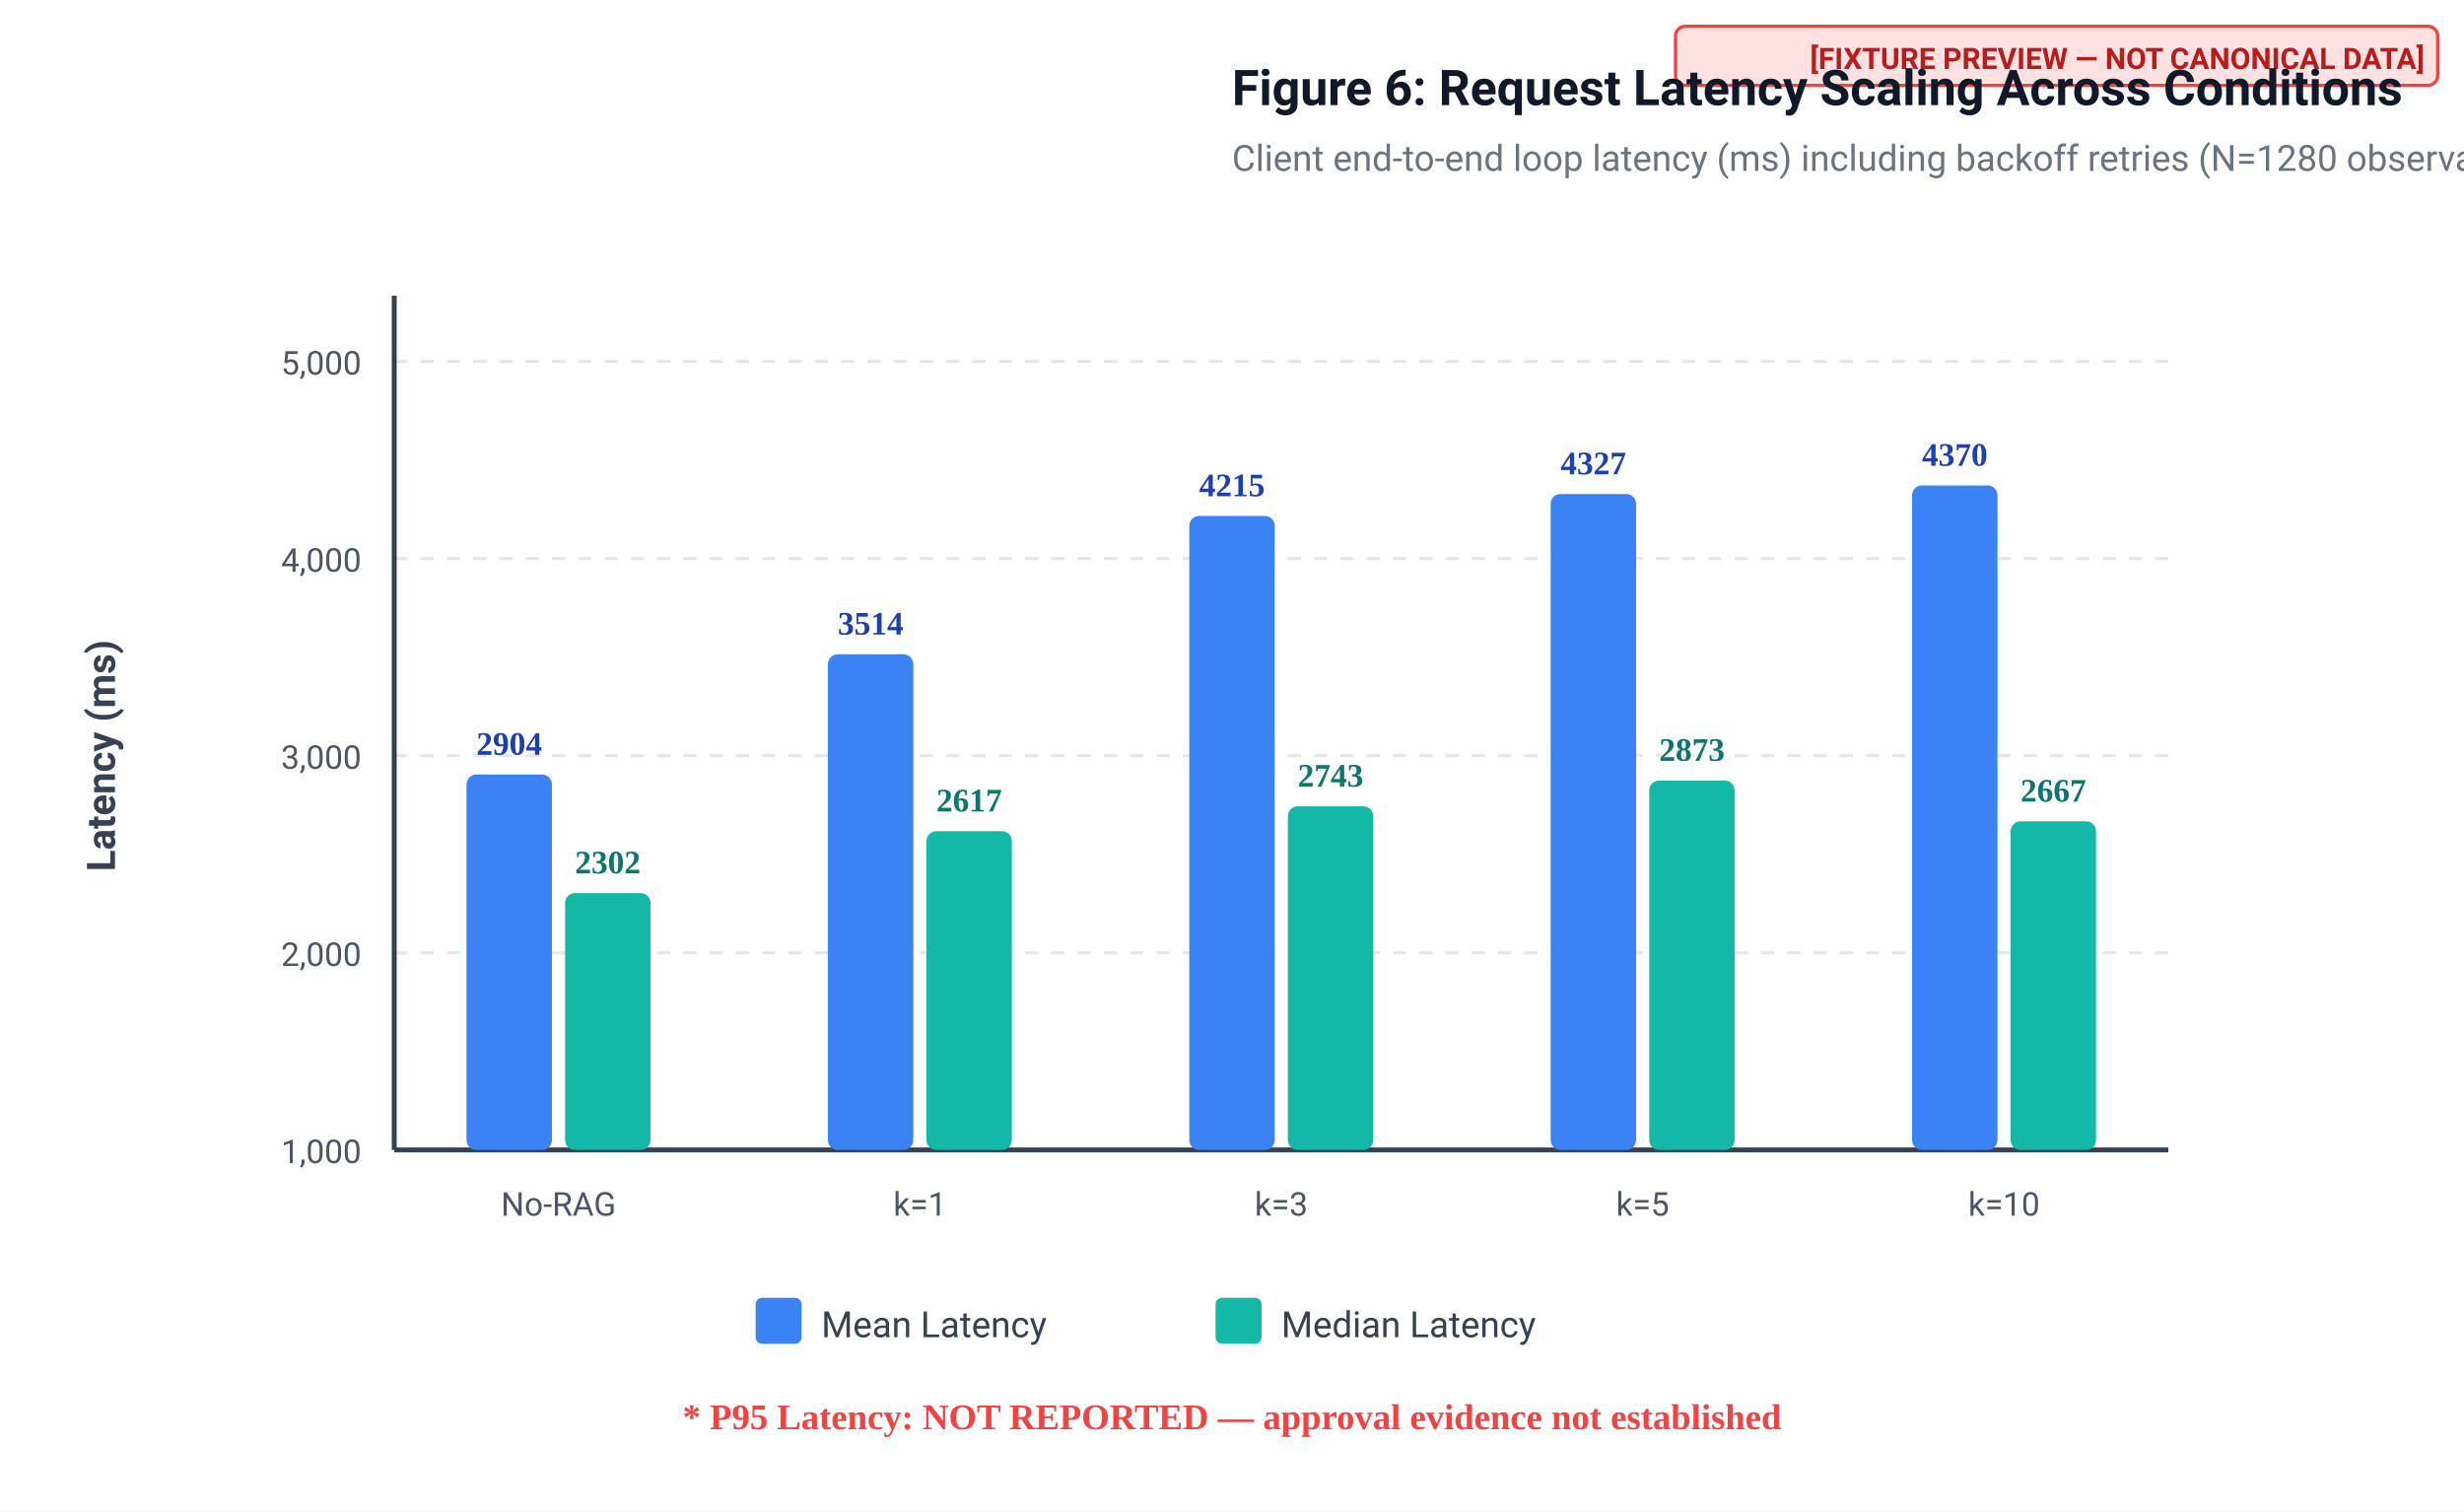
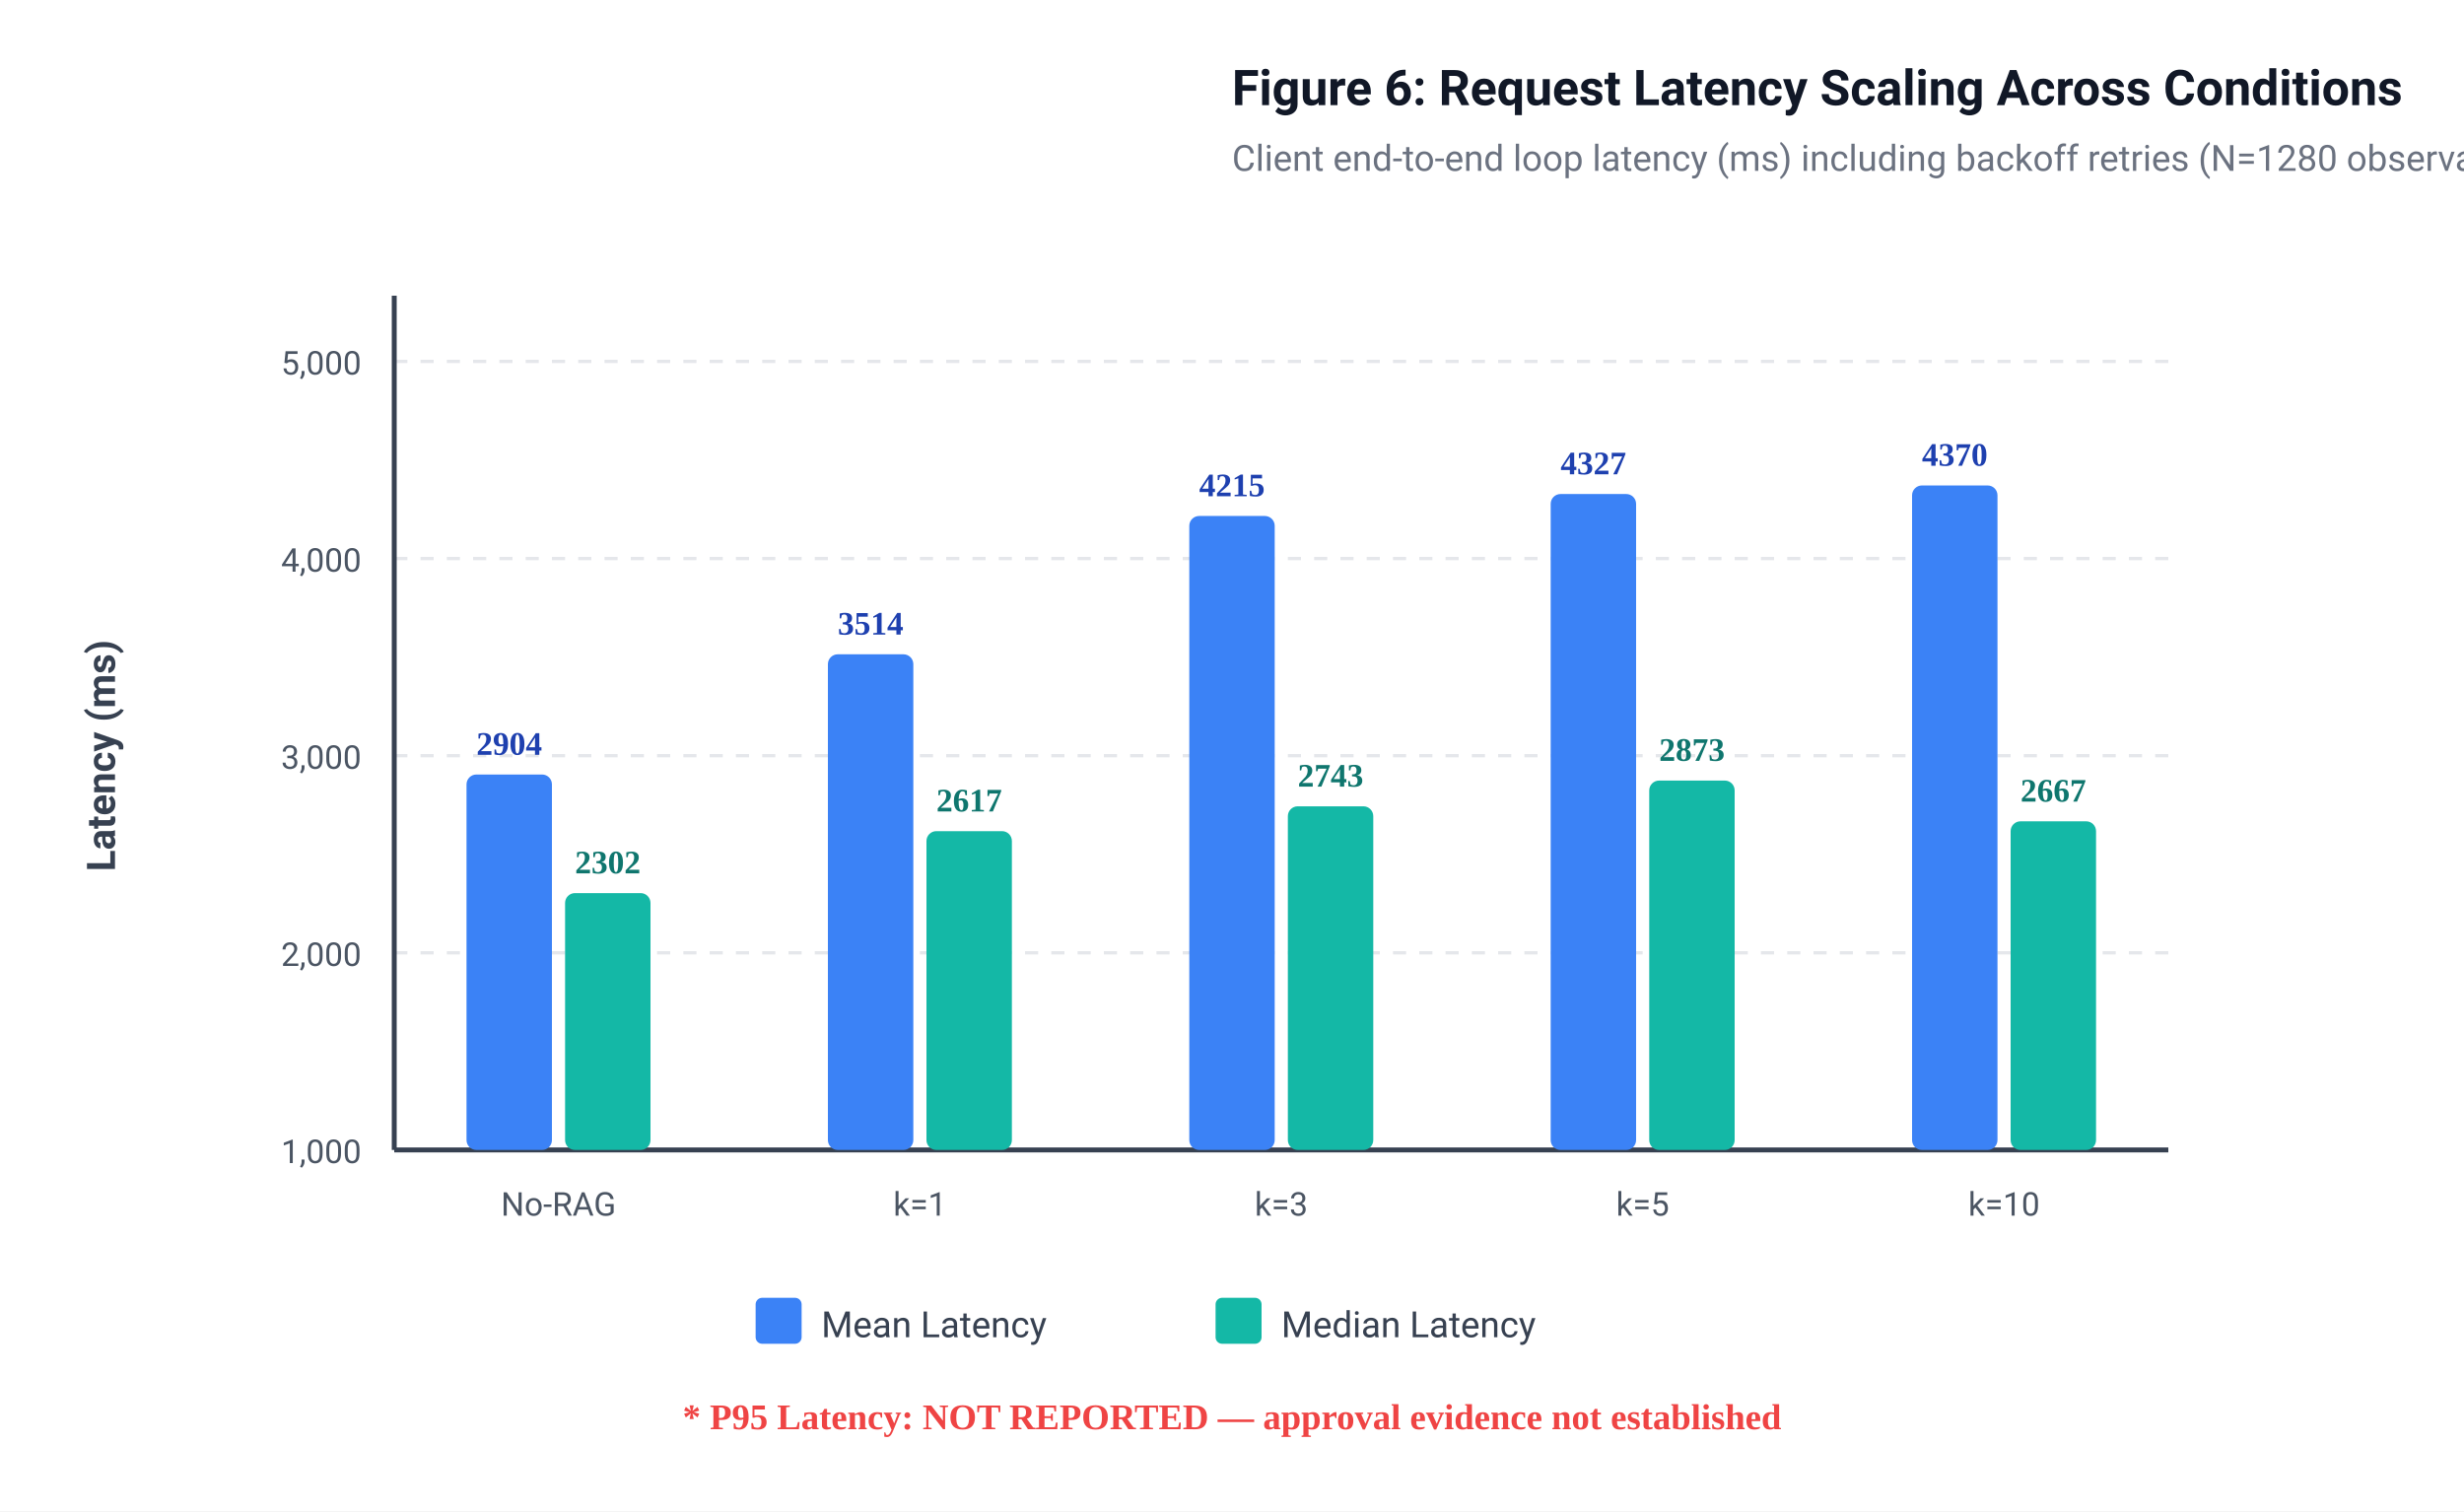
<svg xmlns="http://www.w3.org/2000/svg" viewBox="0 0 750 460" width="750" height="460">
  <defs>
    <style>
      .title { font-family: -apple-system, BlinkMacSystemFont, "Segoe UI", Roboto, Helvetica, Arial, sans-serif; font-size: 15px; font-weight: bold; fill: #111827; }
      .subtitle { font-family: -apple-system, BlinkMacSystemFont, "Segoe UI", Roboto, Helvetica, Arial, sans-serif; font-size: 11px; fill: #6b7280; }
      .axis-label { font-family: -apple-system, BlinkMacSystemFont, "Segoe UI", Roboto, Helvetica, Arial, sans-serif; font-size: 12px; font-weight: 600; fill: #374151; }
      .tick-label { font-family: -apple-system, BlinkMacSystemFont, "Segoe UI", Roboto, Helvetica, Arial, sans-serif; font-size: 10px; fill: #4b5563; text-anchor: middle; }
      .data-label { font-family: -apple-system, BlinkMacSystemFont, "Segoe UI", Roboto, Helvetica, Arial, sans-serif; font-size: 11px; font-weight: bold; fill: #1f2937; text-anchor: middle; }
      .grid-line { stroke: #e5e7eb; stroke-width: 1; stroke-dasharray: 4,4; }
      .legend-text { font-family: -apple-system, BlinkMacSystemFont, "Segoe UI", Roboto, Helvetica, Arial, sans-serif; font-size: 11px; fill: #374151; }
      .fixture-banner { font-family: -apple-system, BlinkMacSystemFont, "Segoe UI", Roboto, Helvetica, Arial, sans-serif; font-size: 9px; font-weight: bold; fill: #b91c1c; text-anchor: end; }
    </style>
  </defs>
  <rect width="100%" height="100%" fill="#ffffff" />
-   <rect x="510" y="8" width="232" height="18" rx="3" ry="3" fill="#fee2e2" stroke="#ef4444" stroke-width="1" />
-   <text x="738" y="21" class="fixture-banner">[FIXTURE PREVIEW — NOT CANONICAL DATA]</text>
  <text x="375" y="32" class="title">Figure 6: Request Latency Scaling Across Conditions</text>
  <text x="375" y="52" class="subtitle">Client end-to-end loop latency (ms) including backoff retries (N=1280 observations/condition)</text>
  <line x1="120" y1="350" x2="660" y2="350" class="grid-line" />
  <text x="110" y="354" class="tick-label" style="text-anchor: end;">1,000</text>
  <line x1="120" y1="290" x2="660" y2="290" class="grid-line" />
  <text x="110" y="294" class="tick-label" style="text-anchor: end;">2,000</text>
  <line x1="120" y1="230" x2="660" y2="230" class="grid-line" />
  <text x="110" y="234" class="tick-label" style="text-anchor: end;">3,000</text>
  <line x1="120" y1="170" x2="660" y2="170" class="grid-line" />
  <text x="110" y="174" class="tick-label" style="text-anchor: end;">4,000</text>
  <line x1="120" y1="110" x2="660" y2="110" class="grid-line" />
  <text x="110" y="114" class="tick-label" style="text-anchor: end;">5,000</text>
  <line x1="120" y1="90" x2="120" y2="350" stroke="#374151" stroke-width="1.5" />
  <line x1="120" y1="350" x2="660" y2="350" stroke="#374151" stroke-width="1.5" />
  <text x="35" y="230" class="axis-label" transform="rotate(-90 35 230)" text-anchor="middle">Latency (ms)</text>
  <rect x="142" y="235.733" width="26" height="114.267" fill="#3b82f6" rx="3" ry="3" />
  <text x="155" y="229.733" font-size="10" font-weight="bold" fill="#1e40af" text-anchor="middle">2904</text>
  <rect x="172" y="271.831" width="26" height="78.169" fill="#14b8a6" rx="3" ry="3" />
  <text x="185" y="265.831" font-size="10" font-weight="bold" fill="#0f766e" text-anchor="middle">2302</text>
  <text x="170" y="370" class="tick-label">No-RAG</text>
  <rect x="252" y="199.144" width="26" height="150.856" fill="#3b82f6" rx="3" ry="3" />
  <text x="265" y="193.144" font-size="10" font-weight="bold" fill="#1e40af" text-anchor="middle">3514</text>
  <rect x="282" y="252.972" width="26" height="97.028" fill="#14b8a6" rx="3" ry="3" />
  <text x="295" y="246.972" font-size="10" font-weight="bold" fill="#0f766e" text-anchor="middle">2617</text>
  <text x="280" y="370" class="tick-label">k=1</text>
  <rect x="362" y="157.047" width="26" height="192.953" fill="#3b82f6" rx="3" ry="3" />
  <text x="375" y="151.047" font-size="10" font-weight="bold" fill="#1e40af" text-anchor="middle">4215</text>
  <rect x="392" y="245.41" width="26" height="104.59" fill="#14b8a6" rx="3" ry="3" />
  <text x="405" y="239.41" font-size="10" font-weight="bold" fill="#0f766e" text-anchor="middle">2743</text>
  <text x="390" y="370" class="tick-label">k=3</text>
-   <rect x="472" y="150.364" width="26" height="199.636" fill="#3b82f6" rx="3" ry="3" />
-   <text x="485" y="144.364" font-size="10" font-weight="bold" fill="#1e40af" text-anchor="middle">4327</text>
+   <rect x="472" y="150.365" width="26" height="199.635" fill="#3b82f6" rx="3" ry="3" />
+   <text x="485" y="144.365" font-size="10" font-weight="bold" fill="#1e40af" text-anchor="middle">4327</text>
  <rect x="502" y="237.576" width="26" height="112.424" fill="#14b8a6" rx="3" ry="3" />
  <text x="515" y="231.576" font-size="10" font-weight="bold" fill="#0f766e" text-anchor="middle">2873</text>
  <text x="500" y="370" class="tick-label">k=5</text>
  <rect x="582" y="147.757" width="26" height="202.243" fill="#3b82f6" rx="3" ry="3" />
  <text x="595" y="141.757" font-size="10" font-weight="bold" fill="#1e40af" text-anchor="middle">4370</text>
  <rect x="612" y="249.98" width="26" height="100.02" fill="#14b8a6" rx="3" ry="3" />
  <text x="625" y="243.98" font-size="10" font-weight="bold" fill="#0f766e" text-anchor="middle">2667</text>
  <text x="610" y="370" class="tick-label">k=10</text>
  <rect x="230" y="395" width="14" height="14" fill="#3b82f6" rx="2" ry="2" />
  <text x="250" y="407" class="legend-text">Mean Latency</text>
  <rect x="370" y="395" width="14" height="14" fill="#14b8a6" rx="2" ry="2" />
  <text x="390" y="407" class="legend-text">Median Latency</text>
  <text x="375" y="435" font-size="11" fill="#ef4444" font-weight="600" text-anchor="middle">* P95 Latency: NOT REPORTED — approval evidence not established</text>
</svg>
